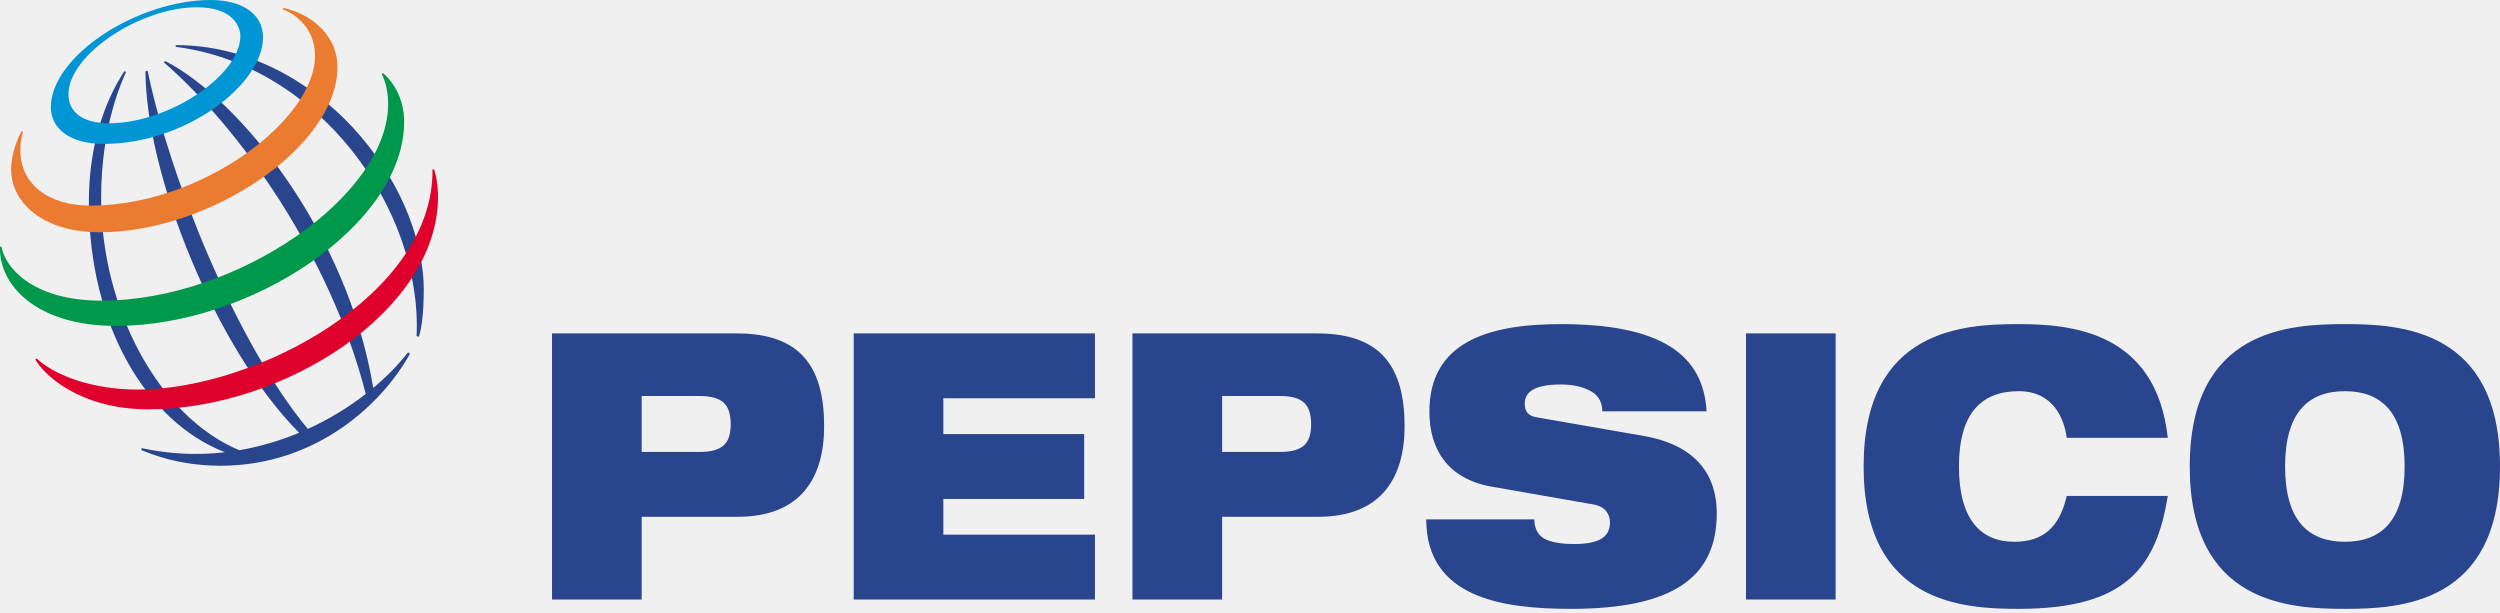
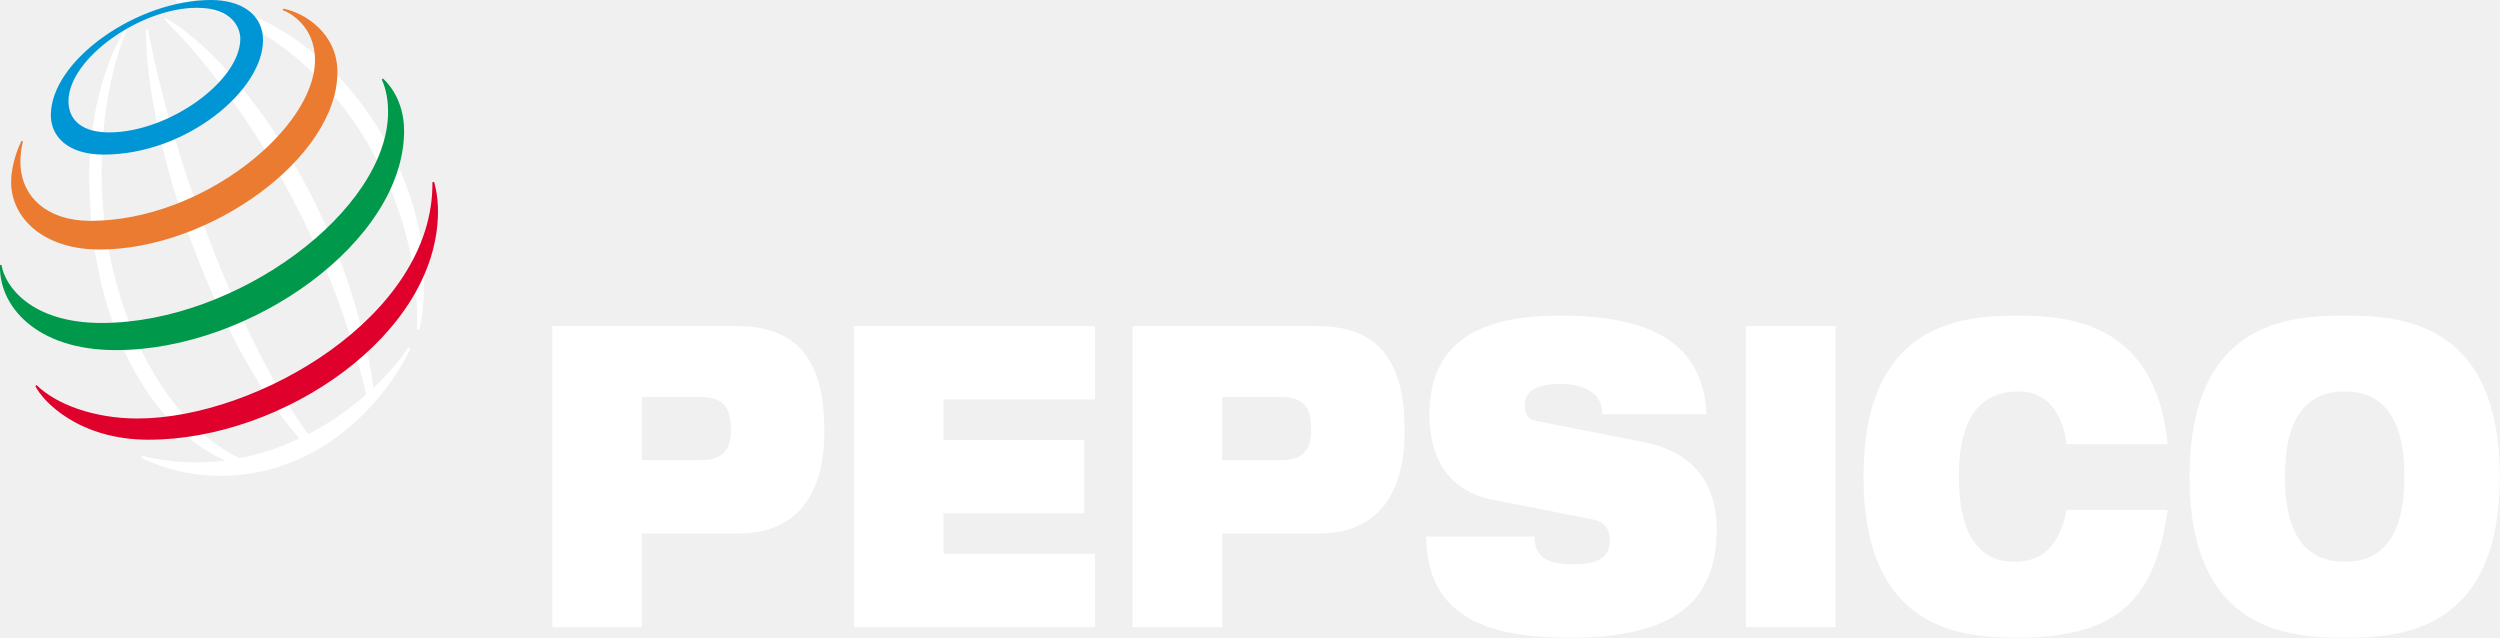
- <svg xmlns="http://www.w3.org/2000/svg" width="196" height="48" viewBox="0 0 196 48" fill="none">
-   <path fill-rule="evenodd" clip-rule="evenodd" d="M50.307 31.048H54.843C56.613 31.048 57.286 31.692 57.286 33.27C57.286 34.789 56.612 35.432 54.843 35.432H50.307V31.048ZM43.279 47.003H50.307V40.516H57.834C62.818 40.516 64.613 37.419 64.613 33.417C64.613 28.77 62.768 26.141 57.784 26.141H43.279V47.003ZM66.93 26.141H85.845V31.224H73.958V34.029H84.999V39.114H73.958V41.919H85.845V47.003H66.93V26.141ZM95.814 31.048H100.35C102.119 31.048 102.793 31.692 102.793 33.27C102.793 34.789 102.119 35.432 100.35 35.432H95.814V31.048ZM88.786 47.003H95.814V40.516H103.34C108.325 40.516 110.12 37.419 110.12 33.417C110.12 28.77 108.275 26.141 103.29 26.141H88.786V47.003ZM116.923 38.15C113.484 37.535 112.064 35.198 112.064 32.276C112.064 26.87 116.575 25.41 122.356 25.41C130.28 25.41 133.545 27.835 133.795 32.247H125.62C125.62 31.4 125.196 30.873 124.549 30.581C123.926 30.26 123.129 30.144 122.356 30.144C120.262 30.144 119.54 30.756 119.54 31.634C119.54 32.217 119.764 32.599 120.462 32.715L128.86 34.175C132.399 34.789 134.593 36.717 134.593 40.252C134.593 45.338 131.054 47.734 123.153 47.734C117.745 47.734 111.839 46.858 111.814 40.721H120.287C120.311 41.422 120.537 41.889 121.036 42.211C121.557 42.503 122.331 42.65 123.427 42.65C125.619 42.65 126.219 41.948 126.219 40.954C126.219 40.341 125.894 39.727 124.949 39.553L116.923 38.15ZM136.884 26.141H143.912V47.003H136.884V26.141ZM169.957 38.88C169.508 41.627 168.709 43.848 166.965 45.367C165.246 46.886 162.554 47.734 158.268 47.734C154.007 47.734 146.107 47.382 146.107 36.573C146.107 25.761 154.007 25.41 158.268 25.41C162.504 25.41 169.034 26.052 169.957 34.322H162.032C161.832 32.831 160.983 30.669 158.268 30.669C155.401 30.669 153.582 32.334 153.582 36.572C153.582 40.809 155.352 42.474 157.919 42.474C160.137 42.474 161.458 41.392 162.031 38.88L169.957 38.88ZM179.152 36.573C179.152 32.335 180.972 30.67 183.838 30.67C186.704 30.67 188.524 32.335 188.524 36.573C188.524 40.81 186.704 42.474 183.838 42.474C180.972 42.474 179.152 40.809 179.152 36.573ZM171.675 36.573C171.675 47.382 179.575 47.734 183.838 47.734C188.1 47.734 196 47.383 196 36.573C196 25.761 188.1 25.41 183.838 25.41C179.575 25.41 171.675 25.761 171.675 36.573ZM32.66 26.348C33.114 16.338 24.929 5.067 13.77 3.673L13.789 3.537C24.79 3.537 33.223 14.276 33.223 22.749C33.213 24.513 33.081 25.606 32.845 26.399L32.66 26.348ZM31.994 27.62C31.262 28.563 30.341 29.513 29.263 30.414C27.279 18.381 18.894 7.859 12.965 4.787L12.838 4.881C18.8 10.041 25.911 20.062 28.676 30.886C27.266 31.979 25.742 32.899 24.135 33.629C18.509 26.863 13.264 13.815 11.574 5.535L11.402 5.59C11.44 13.627 16.851 27.271 23.45 33.929C21.936 34.56 20.363 35.019 18.757 35.296C12.431 32.654 7.929 24.19 7.929 15.52C7.929 9.86 9.565 6.358 9.882 5.642L9.747 5.585C9.364 6.196 6.967 9.696 6.967 15.806C6.967 25.607 11.55 33.097 17.635 35.456C15.459 35.709 13.259 35.6 11.115 35.134L11.07 35.283C11.72 35.536 13.929 36.513 17.298 36.513C24.917 36.513 30.068 31.521 32.142 27.726L31.994 27.62Z" fill="#28458E" />
-   <path fill-rule="evenodd" clip-rule="evenodd" d="M16.536 0C10.759 0 3.986 4.396 3.986 8.415C3.986 9.969 5.335 11.283 8.126 11.283C14.604 11.283 20.623 6.589 20.623 2.939C20.623 1.018 18.874 0 16.536 0V0ZM18.842 2.825C18.842 5.902 13.239 9.663 8.556 9.663C6.487 9.663 5.369 8.804 5.369 7.387C5.369 4.266 11.035 0.569 15.428 0.569C18.292 0.569 18.842 2.106 18.842 2.825V2.825Z" fill="#0096D6" />
-   <path fill-rule="evenodd" clip-rule="evenodd" d="M1.685 10.276C1.523 10.572 0.872 11.915 0.872 13.29C0.872 15.842 3.317 18.21 7.813 18.21C16.463 18.21 26.457 11.496 26.457 5.263C26.457 2.466 23.945 0.945 22.202 0.63L22.169 0.739C22.711 0.92 24.698 1.894 24.698 4.386C24.698 9.352 15.875 16.119 7.086 16.119C3.721 16.119 1.601 14.367 1.601 11.816C1.601 11.009 1.76 10.477 1.802 10.323L1.685 10.276Z" fill="#EB7B30" />
-   <path fill-rule="evenodd" clip-rule="evenodd" d="M30.023 5.729C30.26 5.919 31.685 7.171 31.685 9.539C31.685 17.613 19.689 25.552 9.084 25.552C2.759 25.552 -0.124 22.259 0.004 19.335H0.117C0.365 20.854 2.419 23.571 7.954 23.571C18.573 23.571 30.429 15.356 30.429 8.159C30.429 6.924 30.111 6.155 29.931 5.813L30.023 5.729Z" fill="#00984A" />
-   <path fill-rule="evenodd" clip-rule="evenodd" d="M34.033 13.267C34.082 13.439 34.341 14.211 34.341 15.422C34.341 24.403 22.201 32.092 11.643 32.092C6.208 32.092 3.371 29.309 2.771 28.178L2.868 28.103C4.372 29.49 7.333 30.543 10.79 30.543C20.115 30.543 34.029 23.062 33.905 13.299L34.033 13.267Z" fill="#DF002C" />
+ <svg xmlns="http://www.w3.org/2000/svg" width="788" height="201" viewBox="0 0 788 201" fill="none">
+   <path fill-rule="evenodd" clip-rule="evenodd" d="M202.335 125.117H220.568C227.681 125.117 230.386 128.046 230.386 135.22C230.386 142.127 227.68 145.053 220.568 145.053H202.335V125.117ZM174.09 197.676H202.337V168.171H232.592C252.623 168.171 259.835 154.091 259.835 135.887C259.835 114.756 252.419 102.799 232.388 102.799H174.09V197.676ZM269.151 102.799H345.173V125.915H297.397V138.673H341.773V161.799H297.397V174.555H345.173V197.676H269.151V102.799ZM385.243 125.117H403.473C410.586 125.117 413.292 128.046 413.292 135.22C413.292 142.127 410.586 145.053 403.473 145.053H385.243V125.117ZM356.996 197.676H385.243V168.171H415.492C435.529 168.171 442.743 154.091 442.743 135.887C442.743 114.756 435.327 102.799 415.291 102.799H356.996V197.676ZM470.083 157.412C456.263 154.617 450.557 143.987 450.557 130.702C450.557 106.115 468.688 99.476 491.921 99.476C523.77 99.476 536.895 110.502 537.898 130.57H505.041C505.041 126.715 503.338 124.318 500.738 122.991C498.233 121.533 495.03 121.003 491.921 121.003C483.508 121.003 480.605 123.79 480.605 127.78C480.605 130.433 481.503 132.167 484.308 132.696L518.063 139.337C532.289 142.127 541.105 150.898 541.105 166.973C541.105 190.102 526.88 200.998 495.125 200.998C473.391 200.998 449.65 197.013 449.551 169.107H483.607C483.703 172.292 484.609 174.417 486.615 175.88C488.712 177.211 491.82 177.877 496.226 177.877C505.039 177.877 507.447 174.685 507.447 170.166C507.447 167.376 506.141 164.587 502.343 163.794L470.083 157.412ZM550.316 102.799H578.561V197.676H550.316V102.799ZM683.243 160.734C681.44 173.226 678.23 183.325 671.217 190.233C664.31 197.144 653.489 200.998 636.264 200.998C619.136 200.998 587.382 199.4 587.382 150.24C587.382 101.07 619.136 99.475 636.264 99.475C653.288 99.475 679.534 102.395 683.243 140.006H651.39C650.588 133.223 647.177 123.391 636.264 123.391C624.739 123.391 617.428 130.965 617.428 150.238C617.428 169.507 624.542 177.075 634.858 177.075C643.775 177.075 649.084 172.16 651.388 160.733L683.243 160.734ZM720.201 150.241C720.201 130.967 727.516 123.394 739.037 123.394C750.554 123.394 757.87 130.968 757.87 150.241C757.87 169.51 750.554 177.079 739.037 177.079C727.516 177.077 720.201 169.508 720.201 150.241ZM690.149 150.241C690.149 199.4 721.902 201 739.036 201C756.165 201 787.918 199.402 787.918 150.241C787.918 101.071 756.165 99.476 739.036 99.476C721.902 99.476 690.149 101.07 690.149 150.241ZM131.409 103.739C133.232 58.22 100.334 6.958 55.483 0.622L55.56 0C99.775 0 133.672 48.842 133.672 87.374C133.629 95.395 133.098 100.364 132.151 103.973L131.409 103.739ZM128.729 109.525C125.788 113.814 122.088 118.132 117.753 122.232C109.779 67.508 76.077 19.655 52.25 5.688L51.74 6.113C75.702 29.578 104.283 75.153 115.397 124.379C109.728 129.348 103.604 133.533 97.143 136.852C74.531 106.084 53.45 46.744 46.657 9.089L45.966 9.337C46.119 45.888 67.868 107.938 94.39 138.215C88.307 141.088 81.983 143.173 75.527 144.434C50.103 132.416 32.007 93.925 32.007 54.496C32.007 28.756 38.584 12.832 39.856 9.574L39.315 9.317C37.775 12.096 28.14 28.011 28.14 55.8C28.14 100.369 46.561 134.436 71.017 145.164C62.272 146.312 53.429 145.817 44.812 143.696L44.63 144.375C47.246 145.525 56.122 149.97 69.663 149.97C100.289 149.97 120.992 127.265 129.326 110.007L128.729 109.525Z" fill="white" />
+   <path fill-rule="evenodd" clip-rule="evenodd" d="M66.474 0C43.253 0 16.025 18.987 16.025 36.342C16.025 43.056 21.445 48.727 32.664 48.727C58.709 48.727 82.905 28.455 82.905 12.692C82.905 4.397 75.874 0 66.474 0V0ZM75.744 12.202C75.744 25.489 53.222 41.731 34.396 41.731C26.078 41.731 21.584 38.023 21.584 31.903C21.584 18.425 44.361 2.459 62.02 2.459C73.534 2.459 75.744 9.096 75.744 12.202V12.202Z" fill="#0096D6" />
+   <path fill-rule="evenodd" clip-rule="evenodd" d="M6.774 44.379C6.121 45.658 3.507 51.456 3.507 57.398C3.507 68.416 13.334 78.646 31.41 78.646C66.182 78.646 106.356 49.648 106.356 22.731C106.356 10.649 96.26 4.08 89.251 2.721L89.12 3.193C91.3 3.974 99.286 8.181 99.286 18.944C99.286 40.391 63.816 69.613 28.484 69.613C14.957 69.613 6.436 62.049 6.436 51.03C6.436 47.544 7.076 45.248 7.246 44.583L6.774 44.379Z" fill="#EB7B30" />
+   <path fill-rule="evenodd" clip-rule="evenodd" d="M120.693 24.743C121.647 25.563 127.374 30.971 127.374 41.198C127.374 76.067 79.15 110.355 36.517 110.355C11.093 110.355 -0.497 96.133 0.016 83.504H0.472C1.468 90.063 9.723 101.798 31.975 101.798C74.662 101.798 122.323 66.32 122.323 35.235C122.323 29.903 121.044 26.58 120.322 25.103L120.693 24.743Z" fill="#00984A" />
+   <path fill-rule="evenodd" clip-rule="evenodd" d="M136.811 57.295C137.011 58.037 138.05 61.375 138.05 66.603C138.05 105.392 89.247 138.599 46.803 138.599C24.958 138.599 13.55 126.577 11.141 121.695L11.53 121.369C17.575 127.359 29.48 131.909 43.375 131.909C80.861 131.909 136.796 99.598 136.297 57.436L136.811 57.295Z" fill="#DF002C" />
</svg>
